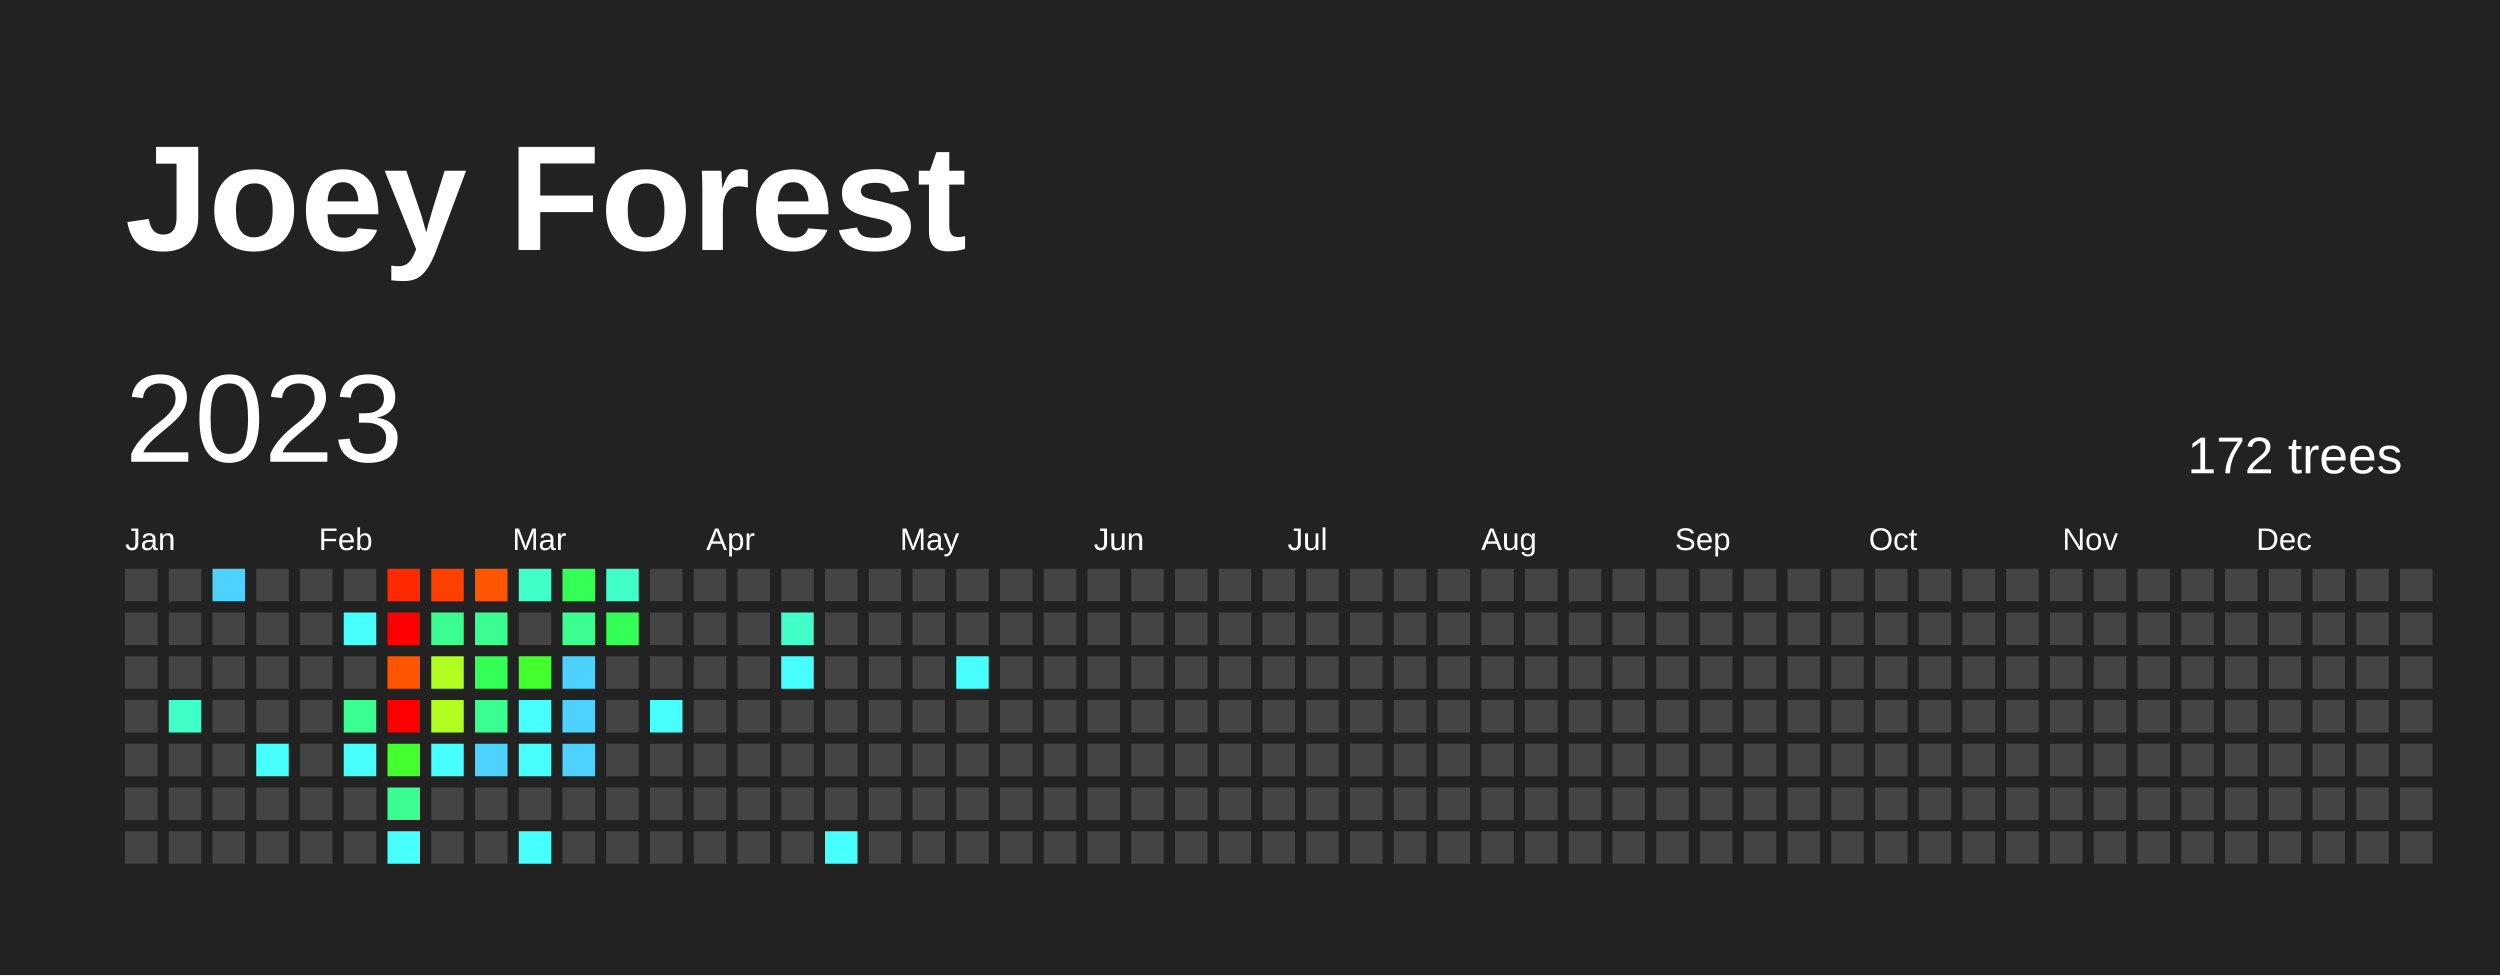
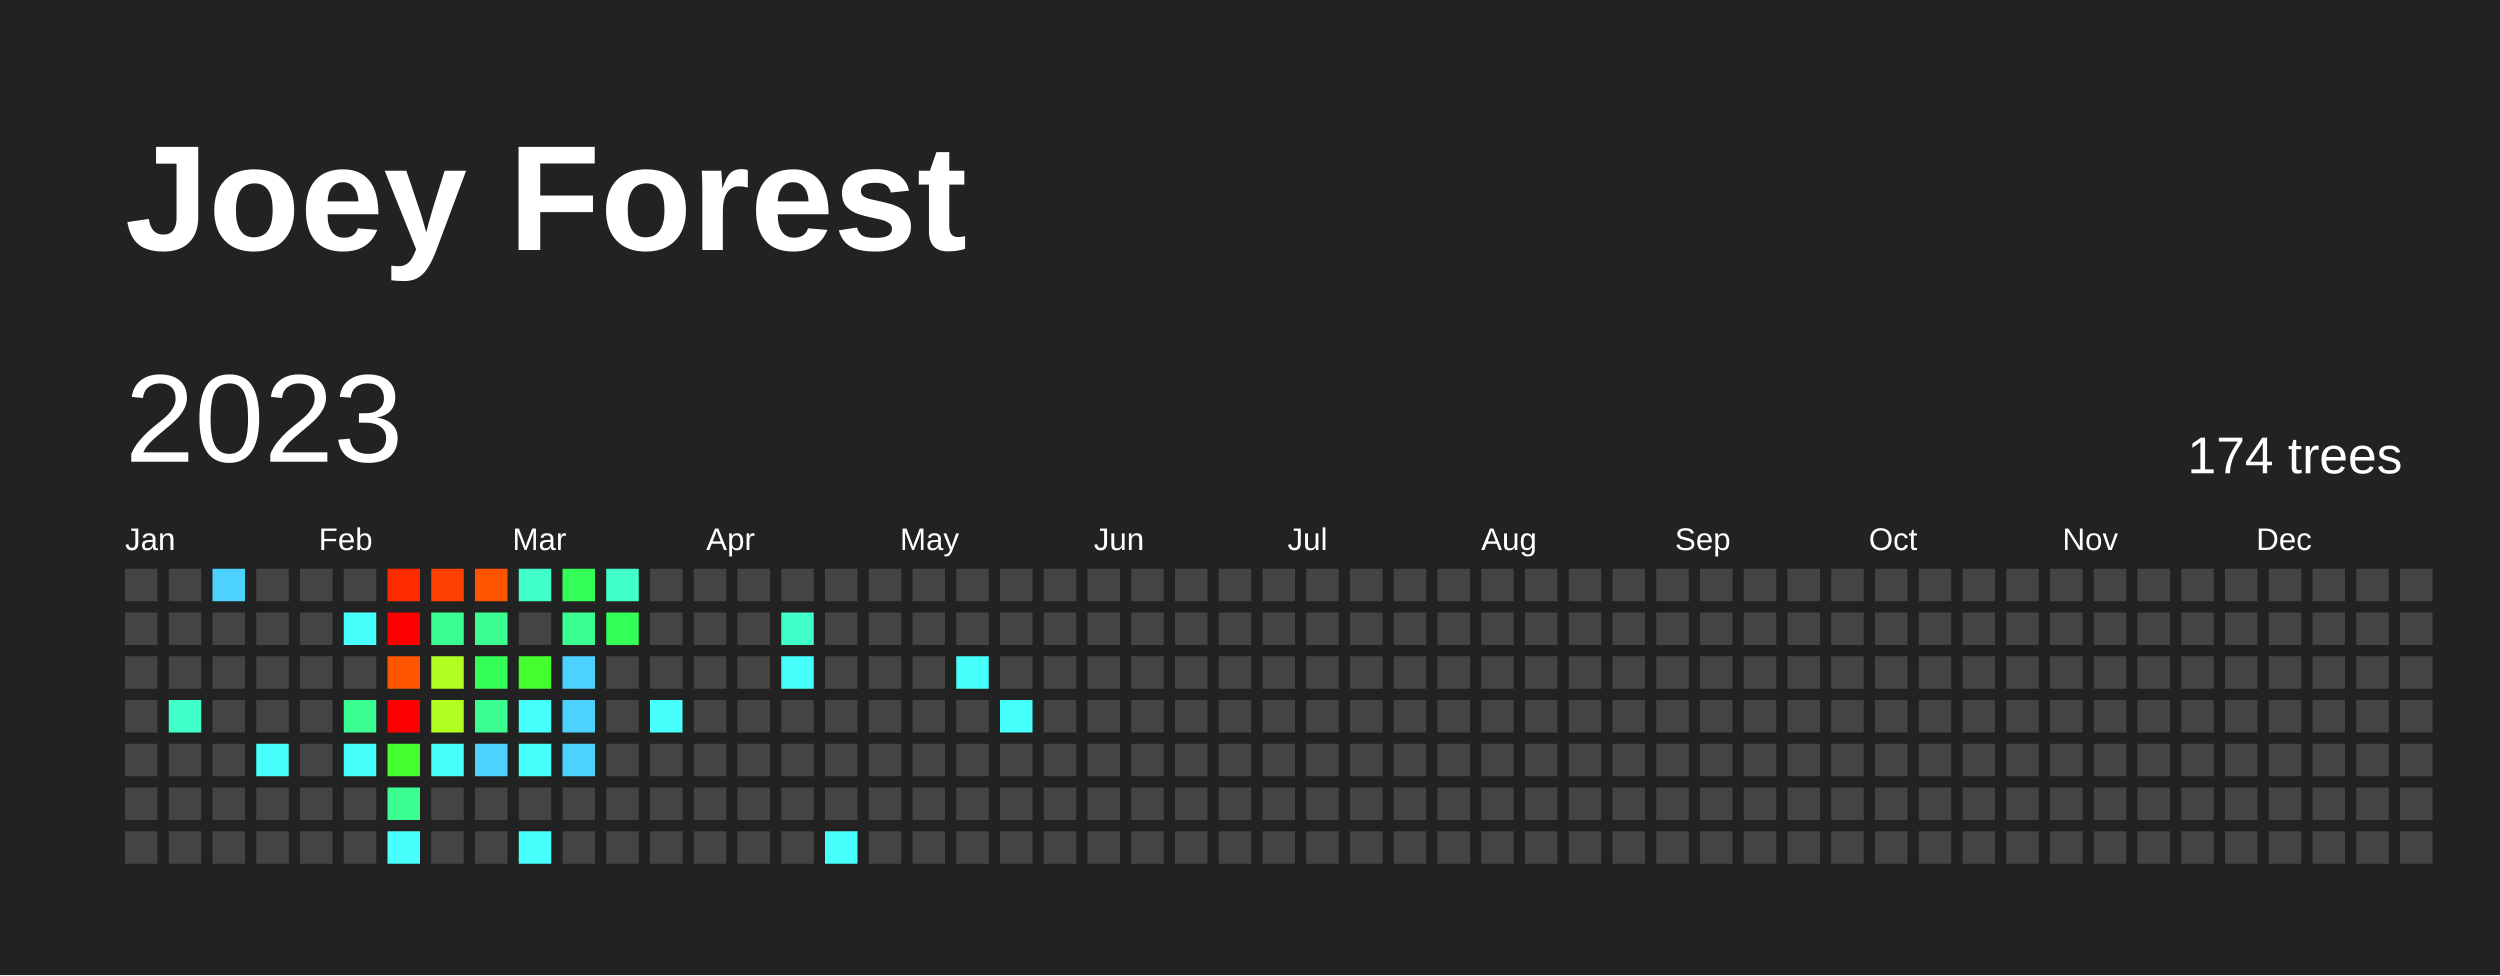
<svg xmlns="http://www.w3.org/2000/svg" baseProfile="full" height="78mm" version="1.1" viewBox="0,0,200,78" width="200mm">
  <defs />
  <rect fill="#222222" height="78" width="200" x="0" y="0" />
  <text fill="#FFFFFF" style="font-size:12px; font-family:Arial; font-weight:bold;" x="10" y="20">Joey Forest</text>
  <text dominant-baseline="hanging" fill="#FFFFFF" style="font-size:10.0px; font-family:Arial;" x="10" y="30">2023</text>
-   <text dominant-baseline="hanging" fill="#FFFFFF" style="font-size:4.125px; font-family:Arial;" x="175" y="35">172 trees</text>
+   <text dominant-baseline="hanging" fill="#FFFFFF" style="font-size:4.125px; font-family:Arial;" x="175" y="35">174 trees</text>
  <text fill="#FFFFFF" style="font-size:2.5px; font-family:Arial" x="10.0" y="44">Jan</text>
  <text fill="#FFFFFF" style="font-size:2.5px; font-family:Arial" x="25.5" y="44">Feb</text>
  <text fill="#FFFFFF" style="font-size:2.5px; font-family:Arial" x="41.0" y="44">Mar</text>
  <text fill="#FFFFFF" style="font-size:2.5px; font-family:Arial" x="56.5" y="44">Apr</text>
  <text fill="#FFFFFF" style="font-size:2.5px; font-family:Arial" x="72.0" y="44">May</text>
  <text fill="#FFFFFF" style="font-size:2.5px; font-family:Arial" x="87.5" y="44">Jun</text>
  <text fill="#FFFFFF" style="font-size:2.5px; font-family:Arial" x="103.0" y="44">Jul</text>
  <text fill="#FFFFFF" style="font-size:2.5px; font-family:Arial" x="118.5" y="44">Aug</text>
  <text fill="#FFFFFF" style="font-size:2.5px; font-family:Arial" x="134.0" y="44">Sep</text>
  <text fill="#FFFFFF" style="font-size:2.5px; font-family:Arial" x="149.5" y="44">Oct</text>
  <text fill="#FFFFFF" style="font-size:2.5px; font-family:Arial" x="165.0" y="44">Nov</text>
  <text fill="#FFFFFF" style="font-size:2.5px; font-family:Arial" x="180.5" y="44">Dec</text>
  <rect fill="#444444" height="2.6" width="2.6" x="10.0" y="45.5" />
  <rect fill="#444444" height="2.6" width="2.6" x="10.0" y="49.0" />
  <rect fill="#444444" height="2.6" width="2.6" x="10.0" y="52.5" />
  <rect fill="#444444" height="2.6" width="2.6" x="10.0" y="56.0" />
  <rect fill="#444444" height="2.6" width="2.6" x="10.0" y="59.5" />
  <rect fill="#444444" height="2.6" width="2.6" x="10.0" y="63.0" />
  <rect fill="#444444" height="2.6" width="2.6" x="10.0" y="66.5" />
  <rect fill="#444444" height="2.6" width="2.6" x="13.5" y="45.5" />
  <rect fill="#444444" height="2.6" width="2.6" x="13.5" y="49.0" />
  <rect fill="#444444" height="2.6" width="2.6" x="13.5" y="52.5" />
  <rect fill="#40ffc8" height="2.6" width="2.6" x="13.5" y="56.0" />
  <rect fill="#444444" height="2.6" width="2.6" x="13.5" y="59.5" />
  <rect fill="#444444" height="2.6" width="2.6" x="13.5" y="63.0" />
  <rect fill="#444444" height="2.6" width="2.6" x="13.5" y="66.5" />
  <rect fill="#4dd2ff" height="2.6" width="2.6" x="17.0" y="45.5" />
  <rect fill="#444444" height="2.6" width="2.6" x="17.0" y="49.0" />
  <rect fill="#444444" height="2.6" width="2.6" x="17.0" y="52.5" />
  <rect fill="#444444" height="2.6" width="2.6" x="17.0" y="56.0" />
  <rect fill="#444444" height="2.6" width="2.6" x="17.0" y="59.5" />
  <rect fill="#444444" height="2.6" width="2.6" x="17.0" y="63.0" />
  <rect fill="#444444" height="2.6" width="2.6" x="17.0" y="66.5" />
  <rect fill="#444444" height="2.6" width="2.6" x="20.5" y="45.5" />
  <rect fill="#444444" height="2.6" width="2.6" x="20.5" y="49.0" />
  <rect fill="#444444" height="2.6" width="2.6" x="20.5" y="52.5" />
  <rect fill="#444444" height="2.6" width="2.6" x="20.5" y="56.0" />
  <rect fill="#47fffc" height="2.6" width="2.6" x="20.5" y="59.5" />
  <rect fill="#444444" height="2.6" width="2.6" x="20.5" y="63.0" />
  <rect fill="#444444" height="2.6" width="2.6" x="20.5" y="66.5" />
  <rect fill="#444444" height="2.6" width="2.6" x="24.0" y="45.5" />
  <rect fill="#444444" height="2.6" width="2.6" x="24.0" y="49.0" />
  <rect fill="#444444" height="2.6" width="2.6" x="24.0" y="52.5" />
  <rect fill="#444444" height="2.6" width="2.6" x="24.0" y="56.0" />
  <rect fill="#444444" height="2.6" width="2.6" x="24.0" y="59.5" />
  <rect fill="#444444" height="2.6" width="2.6" x="24.0" y="63.0" />
  <rect fill="#444444" height="2.6" width="2.6" x="24.0" y="66.5" />
  <rect fill="#444444" height="2.6" width="2.6" x="27.5" y="45.5" />
  <rect fill="#47fffc" height="2.6" width="2.6" x="27.5" y="49.0" />
  <rect fill="#444444" height="2.6" width="2.6" x="27.5" y="52.5" />
  <rect fill="#3aff90" height="2.6" width="2.6" x="27.5" y="56.0" />
  <rect fill="#47fffc" height="2.6" width="2.6" x="27.5" y="59.5" />
  <rect fill="#444444" height="2.6" width="2.6" x="27.5" y="63.0" />
  <rect fill="#444444" height="2.6" width="2.6" x="27.5" y="66.5" />
  <rect fill="#ff2a00" height="2.6" width="2.6" x="31.0" y="45.5" />
  <rect fill="red" height="2.6" width="2.6" x="31.0" y="49.0" />
  <rect fill="#ff5500" height="2.6" width="2.6" x="31.0" y="52.5" />
  <rect fill="red" height="2.6" width="2.6" x="31.0" y="56.0" />
  <rect fill="#42ff2d" height="2.6" width="2.6" x="31.0" y="59.5" />
  <rect fill="#3aff90" height="2.6" width="2.6" x="31.0" y="63.0" />
  <rect fill="#47fffc" height="2.6" width="2.6" x="31.0" y="66.5" />
  <rect fill="#ff4000" height="2.6" width="2.6" x="34.5" y="45.5" />
  <rect fill="#3aff90" height="2.6" width="2.6" x="34.5" y="49.0" />
  <rect fill="#b0ff20" height="2.6" width="2.6" x="34.5" y="52.5" />
  <rect fill="#b0ff20" height="2.6" width="2.6" x="34.5" y="56.0" />
  <rect fill="#47fffc" height="2.6" width="2.6" x="34.5" y="59.5" />
  <rect fill="#444444" height="2.6" width="2.6" x="34.5" y="63.0" />
  <rect fill="#444444" height="2.6" width="2.6" x="34.5" y="66.5" />
  <rect fill="#ff5500" height="2.6" width="2.6" x="38.0" y="45.5" />
  <rect fill="#3aff90" height="2.6" width="2.6" x="38.0" y="49.0" />
  <rect fill="#33ff56" height="2.6" width="2.6" x="38.0" y="52.5" />
  <rect fill="#3aff90" height="2.6" width="2.6" x="38.0" y="56.0" />
  <rect fill="#4dd2ff" height="2.6" width="2.6" x="38.0" y="59.5" />
  <rect fill="#444444" height="2.6" width="2.6" x="38.0" y="63.0" />
  <rect fill="#444444" height="2.6" width="2.6" x="38.0" y="66.5" />
  <rect fill="#40ffc8" height="2.6" width="2.6" x="41.5" y="45.5" />
  <rect fill="#444444" height="2.6" width="2.6" x="41.5" y="49.0" />
  <rect fill="#42ff2d" height="2.6" width="2.6" x="41.5" y="52.5" />
  <rect fill="#47fffc" height="2.6" width="2.6" x="41.5" y="56.0" />
  <rect fill="#47fffc" height="2.6" width="2.6" x="41.5" y="59.5" />
  <rect fill="#444444" height="2.6" width="2.6" x="41.5" y="63.0" />
  <rect fill="#47fffc" height="2.6" width="2.6" x="41.5" y="66.5" />
  <rect fill="#33ff56" height="2.6" width="2.6" x="45.0" y="45.5" />
  <rect fill="#3aff90" height="2.6" width="2.6" x="45.0" y="49.0" />
  <rect fill="#4dd2ff" height="2.6" width="2.6" x="45.0" y="52.5" />
  <rect fill="#4dd2ff" height="2.6" width="2.6" x="45.0" y="56.0" />
  <rect fill="#4dd2ff" height="2.6" width="2.6" x="45.0" y="59.5" />
  <rect fill="#444444" height="2.6" width="2.6" x="45.0" y="63.0" />
  <rect fill="#444444" height="2.6" width="2.6" x="45.0" y="66.5" />
  <rect fill="#40ffc8" height="2.6" width="2.6" x="48.5" y="45.5" />
  <rect fill="#33ff56" height="2.6" width="2.6" x="48.5" y="49.0" />
  <rect fill="#444444" height="2.6" width="2.6" x="48.5" y="52.5" />
  <rect fill="#444444" height="2.6" width="2.6" x="48.5" y="56.0" />
  <rect fill="#444444" height="2.6" width="2.6" x="48.5" y="59.5" />
  <rect fill="#444444" height="2.6" width="2.6" x="48.5" y="63.0" />
  <rect fill="#444444" height="2.6" width="2.6" x="48.5" y="66.5" />
  <rect fill="#444444" height="2.6" width="2.6" x="52.0" y="45.5" />
  <rect fill="#444444" height="2.6" width="2.6" x="52.0" y="49.0" />
  <rect fill="#444444" height="2.6" width="2.6" x="52.0" y="52.5" />
  <rect fill="#47fffc" height="2.6" width="2.6" x="52.0" y="56.0" />
  <rect fill="#444444" height="2.6" width="2.6" x="52.0" y="59.5" />
  <rect fill="#444444" height="2.6" width="2.6" x="52.0" y="63.0" />
  <rect fill="#444444" height="2.6" width="2.6" x="52.0" y="66.5" />
  <rect fill="#444444" height="2.6" width="2.6" x="55.5" y="45.5" />
  <rect fill="#444444" height="2.6" width="2.6" x="55.5" y="49.0" />
  <rect fill="#444444" height="2.6" width="2.6" x="55.5" y="52.5" />
  <rect fill="#444444" height="2.6" width="2.6" x="55.5" y="56.0" />
  <rect fill="#444444" height="2.6" width="2.6" x="55.5" y="59.5" />
  <rect fill="#444444" height="2.6" width="2.6" x="55.5" y="63.0" />
  <rect fill="#444444" height="2.6" width="2.6" x="55.5" y="66.5" />
  <rect fill="#444444" height="2.6" width="2.6" x="59.0" y="45.5" />
  <rect fill="#444444" height="2.6" width="2.6" x="59.0" y="49.0" />
  <rect fill="#444444" height="2.6" width="2.6" x="59.0" y="52.5" />
  <rect fill="#444444" height="2.6" width="2.6" x="59.0" y="56.0" />
  <rect fill="#444444" height="2.6" width="2.6" x="59.0" y="59.5" />
  <rect fill="#444444" height="2.6" width="2.6" x="59.0" y="63.0" />
  <rect fill="#444444" height="2.6" width="2.6" x="59.0" y="66.5" />
  <rect fill="#444444" height="2.6" width="2.6" x="62.5" y="45.5" />
  <rect fill="#40ffc8" height="2.6" width="2.6" x="62.5" y="49.0" />
  <rect fill="#47fffc" height="2.6" width="2.6" x="62.5" y="52.5" />
  <rect fill="#444444" height="2.6" width="2.6" x="62.5" y="56.0" />
  <rect fill="#444444" height="2.6" width="2.6" x="62.5" y="59.5" />
  <rect fill="#444444" height="2.6" width="2.6" x="62.5" y="63.0" />
  <rect fill="#444444" height="2.6" width="2.6" x="62.5" y="66.5" />
  <rect fill="#444444" height="2.6" width="2.6" x="66.0" y="45.5" />
  <rect fill="#444444" height="2.6" width="2.6" x="66.0" y="49.0" />
  <rect fill="#444444" height="2.6" width="2.6" x="66.0" y="52.5" />
  <rect fill="#444444" height="2.6" width="2.6" x="66.0" y="56.0" />
  <rect fill="#444444" height="2.6" width="2.6" x="66.0" y="59.5" />
  <rect fill="#444444" height="2.6" width="2.6" x="66.0" y="63.0" />
  <rect fill="#47fffc" height="2.6" width="2.6" x="66.0" y="66.5" />
  <rect fill="#444444" height="2.6" width="2.6" x="69.5" y="45.5" />
  <rect fill="#444444" height="2.6" width="2.6" x="69.5" y="49.0" />
  <rect fill="#444444" height="2.6" width="2.6" x="69.5" y="52.5" />
  <rect fill="#444444" height="2.6" width="2.6" x="69.5" y="56.0" />
  <rect fill="#444444" height="2.6" width="2.6" x="69.5" y="59.5" />
  <rect fill="#444444" height="2.6" width="2.6" x="69.5" y="63.0" />
  <rect fill="#444444" height="2.6" width="2.6" x="69.5" y="66.5" />
  <rect fill="#444444" height="2.6" width="2.6" x="73.0" y="45.5" />
  <rect fill="#444444" height="2.6" width="2.6" x="73.0" y="49.0" />
  <rect fill="#444444" height="2.6" width="2.6" x="73.0" y="52.5" />
  <rect fill="#444444" height="2.6" width="2.6" x="73.0" y="56.0" />
  <rect fill="#444444" height="2.6" width="2.6" x="73.0" y="59.5" />
  <rect fill="#444444" height="2.6" width="2.6" x="73.0" y="63.0" />
  <rect fill="#444444" height="2.6" width="2.6" x="73.0" y="66.5" />
  <rect fill="#444444" height="2.6" width="2.6" x="76.5" y="45.5" />
  <rect fill="#444444" height="2.6" width="2.6" x="76.5" y="49.0" />
  <rect fill="#47fffc" height="2.6" width="2.6" x="76.5" y="52.5" />
  <rect fill="#444444" height="2.6" width="2.6" x="76.5" y="56.0" />
  <rect fill="#444444" height="2.6" width="2.6" x="76.5" y="59.5" />
  <rect fill="#444444" height="2.6" width="2.6" x="76.5" y="63.0" />
  <rect fill="#444444" height="2.6" width="2.6" x="76.5" y="66.5" />
  <rect fill="#444444" height="2.6" width="2.6" x="80.0" y="45.5" />
  <rect fill="#444444" height="2.6" width="2.6" x="80.0" y="49.0" />
  <rect fill="#444444" height="2.6" width="2.6" x="80.0" y="52.5" />
-   <rect fill="#444444" height="2.6" width="2.6" x="80.0" y="56.0" />
+   <rect fill="#47fffc" height="2.6" width="2.6" x="80.0" y="56.0" />
  <rect fill="#444444" height="2.6" width="2.6" x="80.0" y="59.5" />
  <rect fill="#444444" height="2.6" width="2.6" x="80.0" y="63.0" />
  <rect fill="#444444" height="2.6" width="2.6" x="80.0" y="66.5" />
  <rect fill="#444444" height="2.6" width="2.6" x="83.5" y="45.5" />
  <rect fill="#444444" height="2.6" width="2.6" x="83.5" y="49.0" />
  <rect fill="#444444" height="2.6" width="2.6" x="83.5" y="52.5" />
  <rect fill="#444444" height="2.6" width="2.6" x="83.5" y="56.0" />
  <rect fill="#444444" height="2.6" width="2.6" x="83.5" y="59.5" />
  <rect fill="#444444" height="2.6" width="2.6" x="83.5" y="63.0" />
  <rect fill="#444444" height="2.6" width="2.6" x="83.5" y="66.5" />
  <rect fill="#444444" height="2.6" width="2.6" x="87.0" y="45.5" />
  <rect fill="#444444" height="2.6" width="2.6" x="87.0" y="49.0" />
  <rect fill="#444444" height="2.6" width="2.6" x="87.0" y="52.5" />
  <rect fill="#444444" height="2.6" width="2.6" x="87.0" y="56.0" />
  <rect fill="#444444" height="2.6" width="2.6" x="87.0" y="59.5" />
  <rect fill="#444444" height="2.6" width="2.6" x="87.0" y="63.0" />
  <rect fill="#444444" height="2.6" width="2.6" x="87.0" y="66.5" />
  <rect fill="#444444" height="2.6" width="2.6" x="90.5" y="45.5" />
  <rect fill="#444444" height="2.6" width="2.6" x="90.5" y="49.0" />
  <rect fill="#444444" height="2.6" width="2.6" x="90.5" y="52.5" />
  <rect fill="#444444" height="2.6" width="2.6" x="90.5" y="56.0" />
  <rect fill="#444444" height="2.6" width="2.6" x="90.5" y="59.5" />
  <rect fill="#444444" height="2.6" width="2.6" x="90.5" y="63.0" />
  <rect fill="#444444" height="2.6" width="2.6" x="90.5" y="66.5" />
  <rect fill="#444444" height="2.6" width="2.6" x="94.0" y="45.5" />
  <rect fill="#444444" height="2.6" width="2.6" x="94.0" y="49.0" />
  <rect fill="#444444" height="2.6" width="2.6" x="94.0" y="52.5" />
  <rect fill="#444444" height="2.6" width="2.6" x="94.0" y="56.0" />
  <rect fill="#444444" height="2.6" width="2.6" x="94.0" y="59.5" />
  <rect fill="#444444" height="2.6" width="2.6" x="94.0" y="63.0" />
  <rect fill="#444444" height="2.6" width="2.6" x="94.0" y="66.5" />
  <rect fill="#444444" height="2.6" width="2.6" x="97.5" y="45.5" />
  <rect fill="#444444" height="2.6" width="2.6" x="97.5" y="49.0" />
  <rect fill="#444444" height="2.6" width="2.6" x="97.5" y="52.5" />
  <rect fill="#444444" height="2.6" width="2.6" x="97.5" y="56.0" />
  <rect fill="#444444" height="2.6" width="2.6" x="97.5" y="59.5" />
  <rect fill="#444444" height="2.6" width="2.6" x="97.5" y="63.0" />
  <rect fill="#444444" height="2.6" width="2.6" x="97.5" y="66.5" />
  <rect fill="#444444" height="2.6" width="2.6" x="101.0" y="45.5" />
  <rect fill="#444444" height="2.6" width="2.6" x="101.0" y="49.0" />
  <rect fill="#444444" height="2.6" width="2.6" x="101.0" y="52.5" />
  <rect fill="#444444" height="2.6" width="2.6" x="101.0" y="56.0" />
  <rect fill="#444444" height="2.6" width="2.6" x="101.0" y="59.5" />
  <rect fill="#444444" height="2.6" width="2.6" x="101.0" y="63.0" />
  <rect fill="#444444" height="2.6" width="2.6" x="101.0" y="66.5" />
  <rect fill="#444444" height="2.6" width="2.6" x="104.5" y="45.5" />
  <rect fill="#444444" height="2.6" width="2.6" x="104.5" y="49.0" />
  <rect fill="#444444" height="2.6" width="2.6" x="104.5" y="52.5" />
  <rect fill="#444444" height="2.6" width="2.6" x="104.5" y="56.0" />
  <rect fill="#444444" height="2.6" width="2.6" x="104.5" y="59.5" />
  <rect fill="#444444" height="2.6" width="2.6" x="104.5" y="63.0" />
  <rect fill="#444444" height="2.6" width="2.6" x="104.5" y="66.5" />
  <rect fill="#444444" height="2.6" width="2.6" x="108.0" y="45.5" />
  <rect fill="#444444" height="2.6" width="2.6" x="108.0" y="49.0" />
  <rect fill="#444444" height="2.6" width="2.6" x="108.0" y="52.5" />
  <rect fill="#444444" height="2.6" width="2.6" x="108.0" y="56.0" />
  <rect fill="#444444" height="2.6" width="2.6" x="108.0" y="59.5" />
  <rect fill="#444444" height="2.6" width="2.6" x="108.0" y="63.0" />
  <rect fill="#444444" height="2.6" width="2.6" x="108.0" y="66.5" />
  <rect fill="#444444" height="2.6" width="2.6" x="111.5" y="45.5" />
  <rect fill="#444444" height="2.6" width="2.6" x="111.5" y="49.0" />
  <rect fill="#444444" height="2.6" width="2.6" x="111.5" y="52.5" />
  <rect fill="#444444" height="2.6" width="2.6" x="111.5" y="56.0" />
  <rect fill="#444444" height="2.6" width="2.6" x="111.5" y="59.5" />
  <rect fill="#444444" height="2.6" width="2.6" x="111.5" y="63.0" />
  <rect fill="#444444" height="2.6" width="2.6" x="111.5" y="66.5" />
  <rect fill="#444444" height="2.6" width="2.6" x="115.0" y="45.5" />
  <rect fill="#444444" height="2.6" width="2.6" x="115.0" y="49.0" />
  <rect fill="#444444" height="2.6" width="2.6" x="115.0" y="52.5" />
  <rect fill="#444444" height="2.6" width="2.6" x="115.0" y="56.0" />
  <rect fill="#444444" height="2.6" width="2.6" x="115.0" y="59.5" />
  <rect fill="#444444" height="2.6" width="2.6" x="115.0" y="63.0" />
  <rect fill="#444444" height="2.6" width="2.6" x="115.0" y="66.5" />
  <rect fill="#444444" height="2.6" width="2.6" x="118.5" y="45.5" />
  <rect fill="#444444" height="2.6" width="2.6" x="118.5" y="49.0" />
  <rect fill="#444444" height="2.6" width="2.6" x="118.5" y="52.5" />
  <rect fill="#444444" height="2.6" width="2.6" x="118.5" y="56.0" />
  <rect fill="#444444" height="2.6" width="2.6" x="118.5" y="59.5" />
  <rect fill="#444444" height="2.6" width="2.6" x="118.5" y="63.0" />
  <rect fill="#444444" height="2.6" width="2.6" x="118.5" y="66.5" />
  <rect fill="#444444" height="2.6" width="2.6" x="122.0" y="45.5" />
  <rect fill="#444444" height="2.6" width="2.6" x="122.0" y="49.0" />
  <rect fill="#444444" height="2.6" width="2.6" x="122.0" y="52.5" />
  <rect fill="#444444" height="2.6" width="2.6" x="122.0" y="56.0" />
  <rect fill="#444444" height="2.6" width="2.6" x="122.0" y="59.5" />
  <rect fill="#444444" height="2.6" width="2.6" x="122.0" y="63.0" />
  <rect fill="#444444" height="2.6" width="2.6" x="122.0" y="66.5" />
  <rect fill="#444444" height="2.6" width="2.6" x="125.5" y="45.5" />
  <rect fill="#444444" height="2.6" width="2.6" x="125.5" y="49.0" />
  <rect fill="#444444" height="2.6" width="2.6" x="125.5" y="52.5" />
  <rect fill="#444444" height="2.6" width="2.6" x="125.5" y="56.0" />
  <rect fill="#444444" height="2.6" width="2.6" x="125.5" y="59.5" />
  <rect fill="#444444" height="2.6" width="2.6" x="125.5" y="63.0" />
  <rect fill="#444444" height="2.6" width="2.6" x="125.5" y="66.5" />
  <rect fill="#444444" height="2.6" width="2.6" x="129.0" y="45.5" />
  <rect fill="#444444" height="2.6" width="2.6" x="129.0" y="49.0" />
  <rect fill="#444444" height="2.6" width="2.6" x="129.0" y="52.5" />
  <rect fill="#444444" height="2.6" width="2.6" x="129.0" y="56.0" />
  <rect fill="#444444" height="2.6" width="2.6" x="129.0" y="59.5" />
  <rect fill="#444444" height="2.6" width="2.6" x="129.0" y="63.0" />
  <rect fill="#444444" height="2.6" width="2.6" x="129.0" y="66.5" />
  <rect fill="#444444" height="2.6" width="2.6" x="132.5" y="45.5" />
  <rect fill="#444444" height="2.6" width="2.6" x="132.5" y="49.0" />
  <rect fill="#444444" height="2.6" width="2.6" x="132.5" y="52.5" />
  <rect fill="#444444" height="2.6" width="2.6" x="132.5" y="56.0" />
  <rect fill="#444444" height="2.6" width="2.6" x="132.5" y="59.5" />
  <rect fill="#444444" height="2.6" width="2.6" x="132.5" y="63.0" />
  <rect fill="#444444" height="2.6" width="2.6" x="132.5" y="66.5" />
  <rect fill="#444444" height="2.6" width="2.6" x="136.0" y="45.5" />
  <rect fill="#444444" height="2.6" width="2.6" x="136.0" y="49.0" />
  <rect fill="#444444" height="2.6" width="2.6" x="136.0" y="52.5" />
  <rect fill="#444444" height="2.6" width="2.6" x="136.0" y="56.0" />
  <rect fill="#444444" height="2.6" width="2.6" x="136.0" y="59.5" />
  <rect fill="#444444" height="2.6" width="2.6" x="136.0" y="63.0" />
  <rect fill="#444444" height="2.6" width="2.6" x="136.0" y="66.5" />
  <rect fill="#444444" height="2.6" width="2.6" x="139.5" y="45.5" />
  <rect fill="#444444" height="2.6" width="2.6" x="139.5" y="49.0" />
  <rect fill="#444444" height="2.6" width="2.6" x="139.5" y="52.5" />
  <rect fill="#444444" height="2.6" width="2.6" x="139.5" y="56.0" />
  <rect fill="#444444" height="2.6" width="2.6" x="139.5" y="59.5" />
  <rect fill="#444444" height="2.6" width="2.6" x="139.5" y="63.0" />
  <rect fill="#444444" height="2.6" width="2.6" x="139.5" y="66.5" />
  <rect fill="#444444" height="2.6" width="2.6" x="143.0" y="45.5" />
  <rect fill="#444444" height="2.6" width="2.6" x="143.0" y="49.0" />
  <rect fill="#444444" height="2.6" width="2.6" x="143.0" y="52.5" />
  <rect fill="#444444" height="2.6" width="2.6" x="143.0" y="56.0" />
  <rect fill="#444444" height="2.6" width="2.6" x="143.0" y="59.5" />
  <rect fill="#444444" height="2.6" width="2.6" x="143.0" y="63.0" />
  <rect fill="#444444" height="2.6" width="2.6" x="143.0" y="66.5" />
  <rect fill="#444444" height="2.6" width="2.6" x="146.5" y="45.5" />
  <rect fill="#444444" height="2.6" width="2.6" x="146.5" y="49.0" />
  <rect fill="#444444" height="2.6" width="2.6" x="146.5" y="52.5" />
  <rect fill="#444444" height="2.6" width="2.6" x="146.5" y="56.0" />
  <rect fill="#444444" height="2.6" width="2.6" x="146.5" y="59.5" />
  <rect fill="#444444" height="2.6" width="2.6" x="146.5" y="63.0" />
  <rect fill="#444444" height="2.6" width="2.6" x="146.5" y="66.5" />
  <rect fill="#444444" height="2.6" width="2.6" x="150.0" y="45.5" />
  <rect fill="#444444" height="2.6" width="2.6" x="150.0" y="49.0" />
  <rect fill="#444444" height="2.6" width="2.6" x="150.0" y="52.5" />
  <rect fill="#444444" height="2.6" width="2.6" x="150.0" y="56.0" />
  <rect fill="#444444" height="2.6" width="2.6" x="150.0" y="59.5" />
  <rect fill="#444444" height="2.6" width="2.6" x="150.0" y="63.0" />
  <rect fill="#444444" height="2.6" width="2.6" x="150.0" y="66.5" />
  <rect fill="#444444" height="2.6" width="2.6" x="153.5" y="45.5" />
  <rect fill="#444444" height="2.6" width="2.6" x="153.5" y="49.0" />
  <rect fill="#444444" height="2.6" width="2.6" x="153.5" y="52.5" />
  <rect fill="#444444" height="2.6" width="2.6" x="153.5" y="56.0" />
  <rect fill="#444444" height="2.6" width="2.6" x="153.5" y="59.5" />
  <rect fill="#444444" height="2.6" width="2.6" x="153.5" y="63.0" />
  <rect fill="#444444" height="2.6" width="2.6" x="153.5" y="66.5" />
  <rect fill="#444444" height="2.6" width="2.6" x="157.0" y="45.5" />
  <rect fill="#444444" height="2.6" width="2.6" x="157.0" y="49.0" />
  <rect fill="#444444" height="2.6" width="2.6" x="157.0" y="52.5" />
  <rect fill="#444444" height="2.6" width="2.6" x="157.0" y="56.0" />
  <rect fill="#444444" height="2.6" width="2.6" x="157.0" y="59.5" />
  <rect fill="#444444" height="2.6" width="2.6" x="157.0" y="63.0" />
  <rect fill="#444444" height="2.6" width="2.6" x="157.0" y="66.5" />
  <rect fill="#444444" height="2.6" width="2.6" x="160.5" y="45.5" />
  <rect fill="#444444" height="2.6" width="2.6" x="160.5" y="49.0" />
  <rect fill="#444444" height="2.6" width="2.6" x="160.5" y="52.5" />
  <rect fill="#444444" height="2.6" width="2.6" x="160.5" y="56.0" />
  <rect fill="#444444" height="2.6" width="2.6" x="160.5" y="59.5" />
  <rect fill="#444444" height="2.6" width="2.6" x="160.5" y="63.0" />
  <rect fill="#444444" height="2.6" width="2.6" x="160.5" y="66.5" />
  <rect fill="#444444" height="2.6" width="2.6" x="164.0" y="45.5" />
  <rect fill="#444444" height="2.6" width="2.6" x="164.0" y="49.0" />
  <rect fill="#444444" height="2.6" width="2.6" x="164.0" y="52.5" />
  <rect fill="#444444" height="2.6" width="2.6" x="164.0" y="56.0" />
  <rect fill="#444444" height="2.6" width="2.6" x="164.0" y="59.5" />
  <rect fill="#444444" height="2.6" width="2.6" x="164.0" y="63.0" />
  <rect fill="#444444" height="2.6" width="2.6" x="164.0" y="66.5" />
  <rect fill="#444444" height="2.6" width="2.6" x="167.5" y="45.5" />
  <rect fill="#444444" height="2.6" width="2.6" x="167.5" y="49.0" />
  <rect fill="#444444" height="2.6" width="2.6" x="167.5" y="52.5" />
  <rect fill="#444444" height="2.6" width="2.6" x="167.5" y="56.0" />
  <rect fill="#444444" height="2.6" width="2.6" x="167.5" y="59.5" />
  <rect fill="#444444" height="2.6" width="2.6" x="167.5" y="63.0" />
  <rect fill="#444444" height="2.6" width="2.6" x="167.5" y="66.5" />
  <rect fill="#444444" height="2.6" width="2.6" x="171.0" y="45.5" />
  <rect fill="#444444" height="2.6" width="2.6" x="171.0" y="49.0" />
  <rect fill="#444444" height="2.6" width="2.6" x="171.0" y="52.5" />
  <rect fill="#444444" height="2.6" width="2.6" x="171.0" y="56.0" />
  <rect fill="#444444" height="2.6" width="2.6" x="171.0" y="59.5" />
  <rect fill="#444444" height="2.6" width="2.6" x="171.0" y="63.0" />
  <rect fill="#444444" height="2.6" width="2.6" x="171.0" y="66.5" />
  <rect fill="#444444" height="2.6" width="2.6" x="174.5" y="45.5" />
  <rect fill="#444444" height="2.6" width="2.6" x="174.5" y="49.0" />
  <rect fill="#444444" height="2.6" width="2.6" x="174.5" y="52.5" />
  <rect fill="#444444" height="2.6" width="2.6" x="174.5" y="56.0" />
  <rect fill="#444444" height="2.6" width="2.6" x="174.5" y="59.5" />
  <rect fill="#444444" height="2.6" width="2.6" x="174.5" y="63.0" />
  <rect fill="#444444" height="2.6" width="2.6" x="174.5" y="66.5" />
  <rect fill="#444444" height="2.6" width="2.6" x="178.0" y="45.5" />
  <rect fill="#444444" height="2.6" width="2.6" x="178.0" y="49.0" />
  <rect fill="#444444" height="2.6" width="2.6" x="178.0" y="52.5" />
  <rect fill="#444444" height="2.6" width="2.6" x="178.0" y="56.0" />
  <rect fill="#444444" height="2.6" width="2.6" x="178.0" y="59.5" />
  <rect fill="#444444" height="2.6" width="2.6" x="178.0" y="63.0" />
  <rect fill="#444444" height="2.6" width="2.6" x="178.0" y="66.5" />
  <rect fill="#444444" height="2.6" width="2.6" x="181.5" y="45.5" />
  <rect fill="#444444" height="2.6" width="2.6" x="181.5" y="49.0" />
  <rect fill="#444444" height="2.6" width="2.6" x="181.5" y="52.5" />
  <rect fill="#444444" height="2.6" width="2.6" x="181.5" y="56.0" />
  <rect fill="#444444" height="2.6" width="2.6" x="181.5" y="59.5" />
  <rect fill="#444444" height="2.6" width="2.6" x="181.5" y="63.0" />
  <rect fill="#444444" height="2.6" width="2.6" x="181.5" y="66.5" />
  <rect fill="#444444" height="2.6" width="2.6" x="185.0" y="45.5" />
  <rect fill="#444444" height="2.6" width="2.6" x="185.0" y="49.0" />
  <rect fill="#444444" height="2.6" width="2.6" x="185.0" y="52.5" />
  <rect fill="#444444" height="2.6" width="2.6" x="185.0" y="56.0" />
  <rect fill="#444444" height="2.6" width="2.6" x="185.0" y="59.5" />
  <rect fill="#444444" height="2.6" width="2.6" x="185.0" y="63.0" />
  <rect fill="#444444" height="2.6" width="2.6" x="185.0" y="66.5" />
  <rect fill="#444444" height="2.6" width="2.6" x="188.5" y="45.5" />
  <rect fill="#444444" height="2.6" width="2.6" x="188.5" y="49.0" />
  <rect fill="#444444" height="2.6" width="2.6" x="188.5" y="52.5" />
  <rect fill="#444444" height="2.6" width="2.6" x="188.5" y="56.0" />
  <rect fill="#444444" height="2.6" width="2.6" x="188.5" y="59.5" />
  <rect fill="#444444" height="2.6" width="2.6" x="188.5" y="63.0" />
  <rect fill="#444444" height="2.6" width="2.6" x="188.5" y="66.5" />
  <rect fill="#444444" height="2.6" width="2.6" x="192.0" y="45.5" />
  <rect fill="#444444" height="2.6" width="2.6" x="192.0" y="49.0" />
  <rect fill="#444444" height="2.6" width="2.6" x="192.0" y="52.5" />
  <rect fill="#444444" height="2.6" width="2.6" x="192.0" y="56.0" />
  <rect fill="#444444" height="2.6" width="2.6" x="192.0" y="59.5" />
  <rect fill="#444444" height="2.6" width="2.6" x="192.0" y="63.0" />
  <rect fill="#444444" height="2.6" width="2.6" x="192.0" y="66.5" />
</svg>
